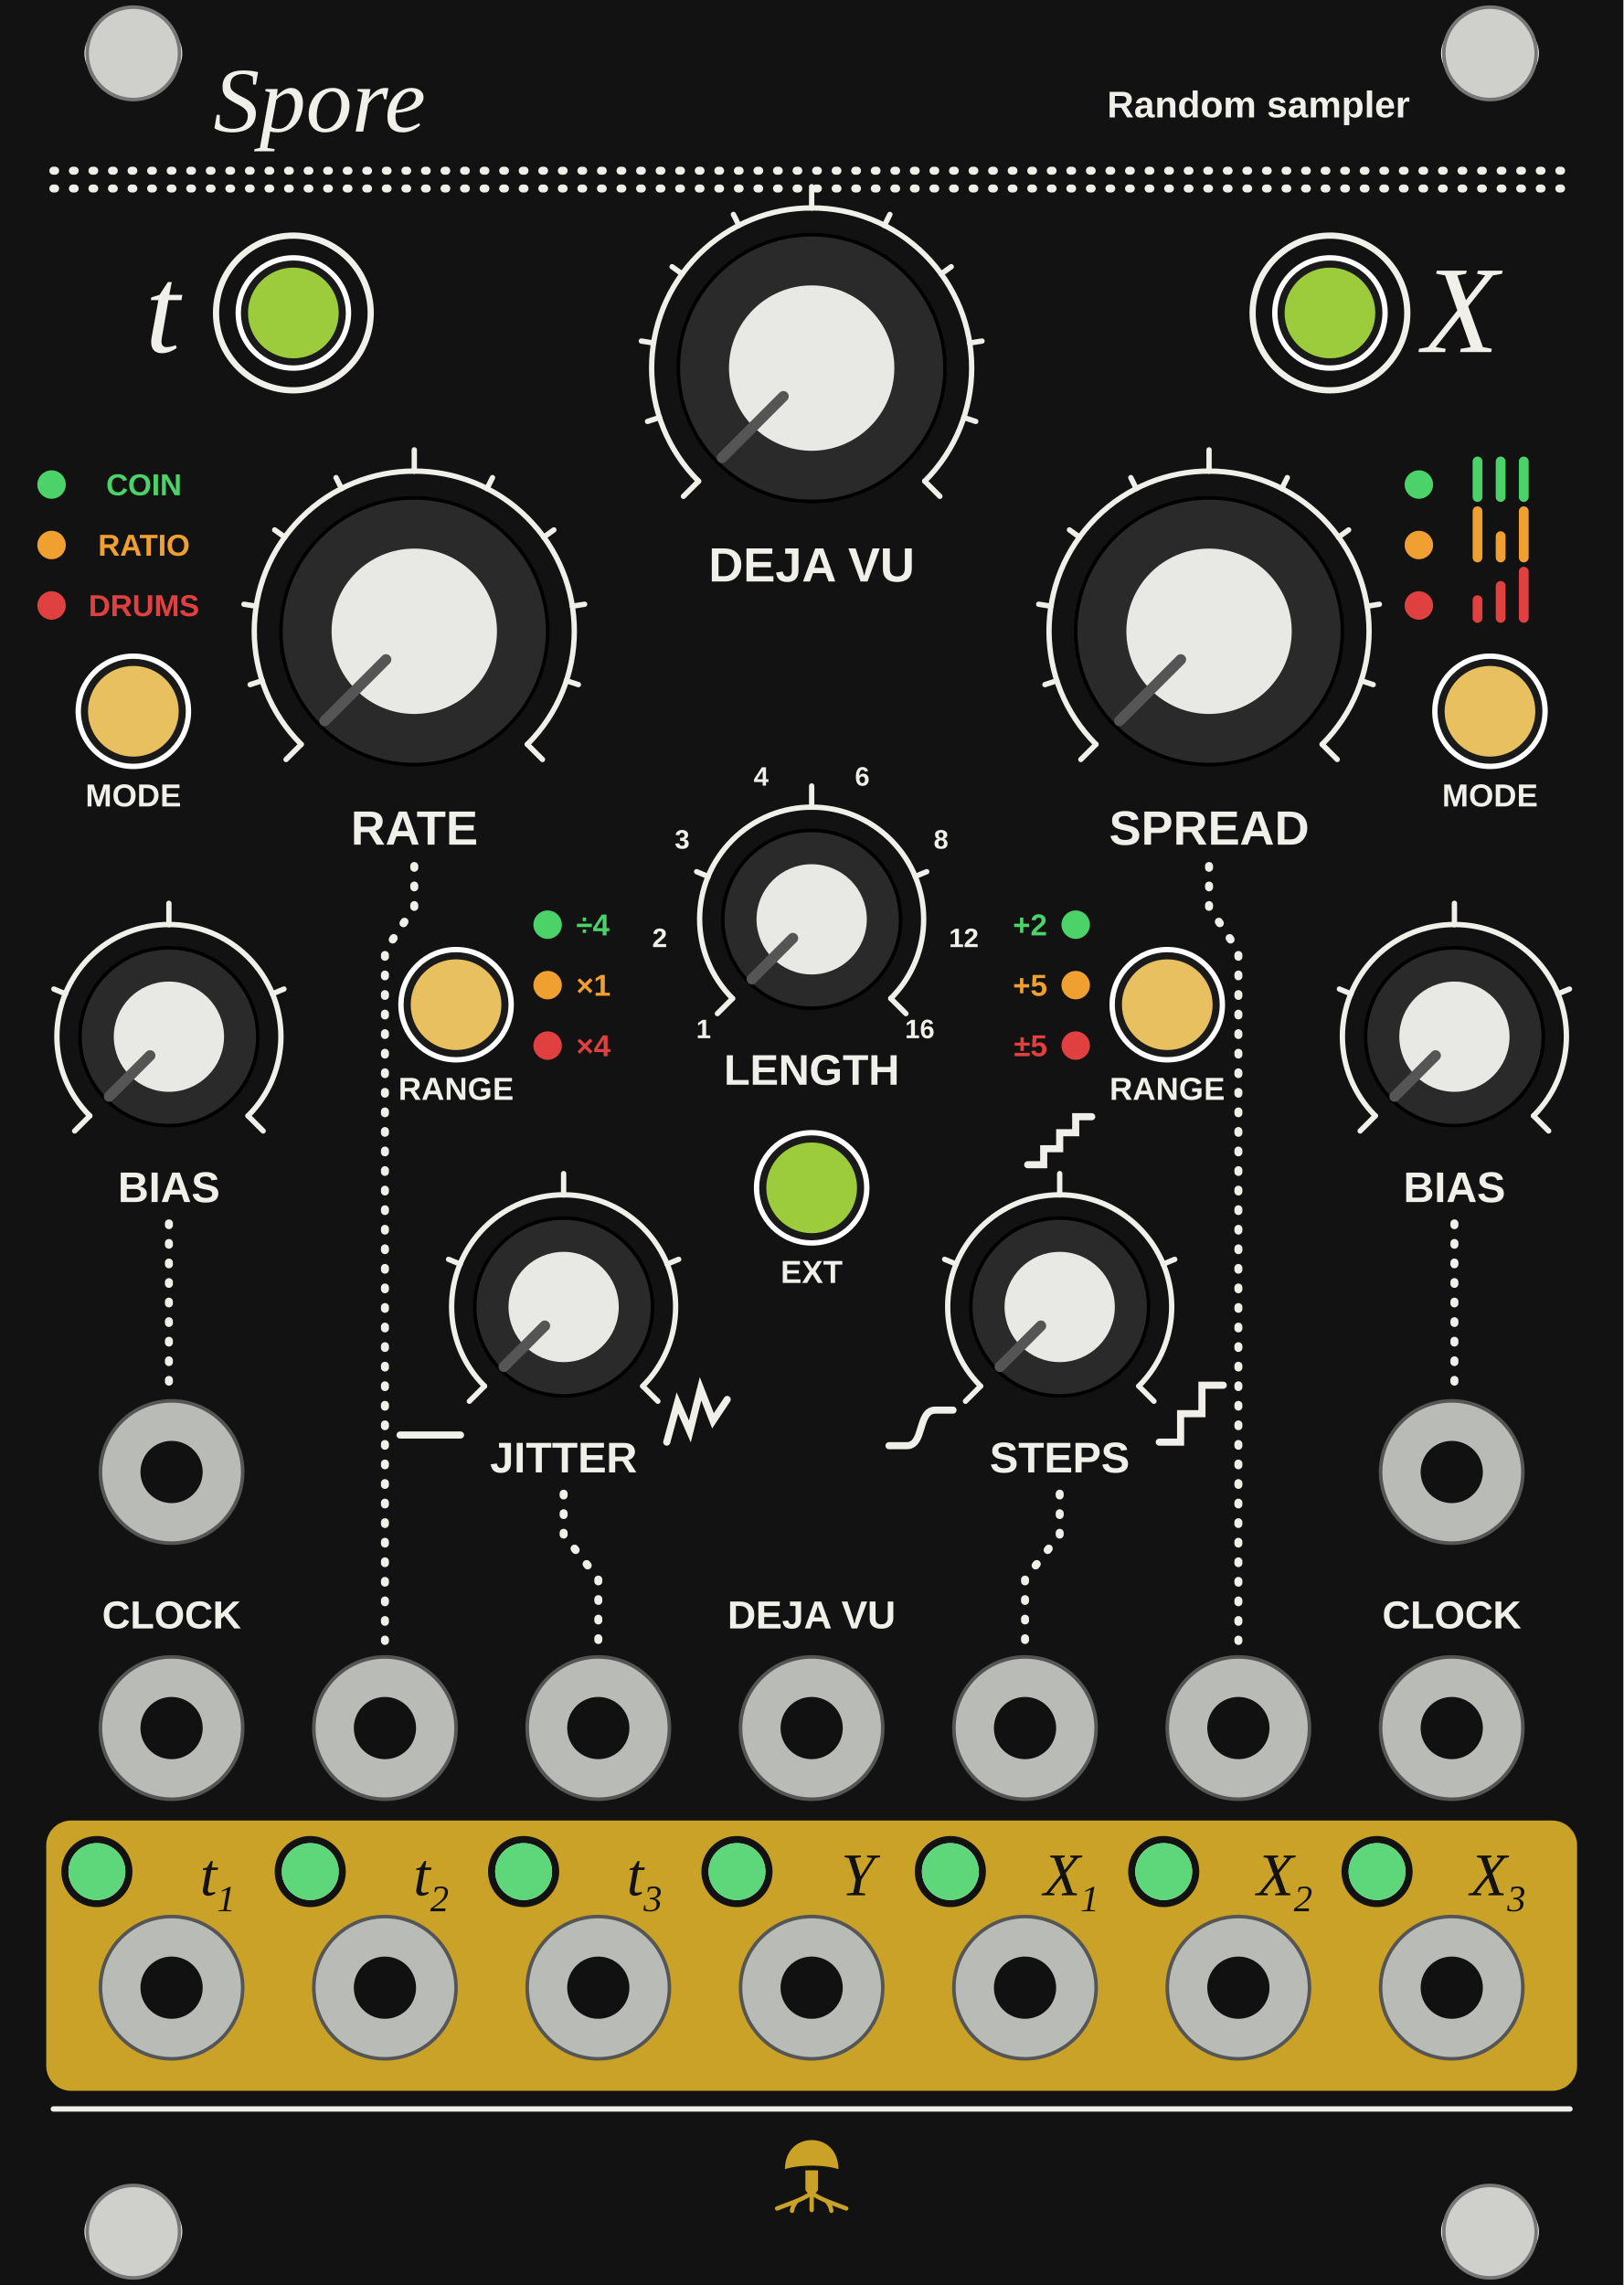
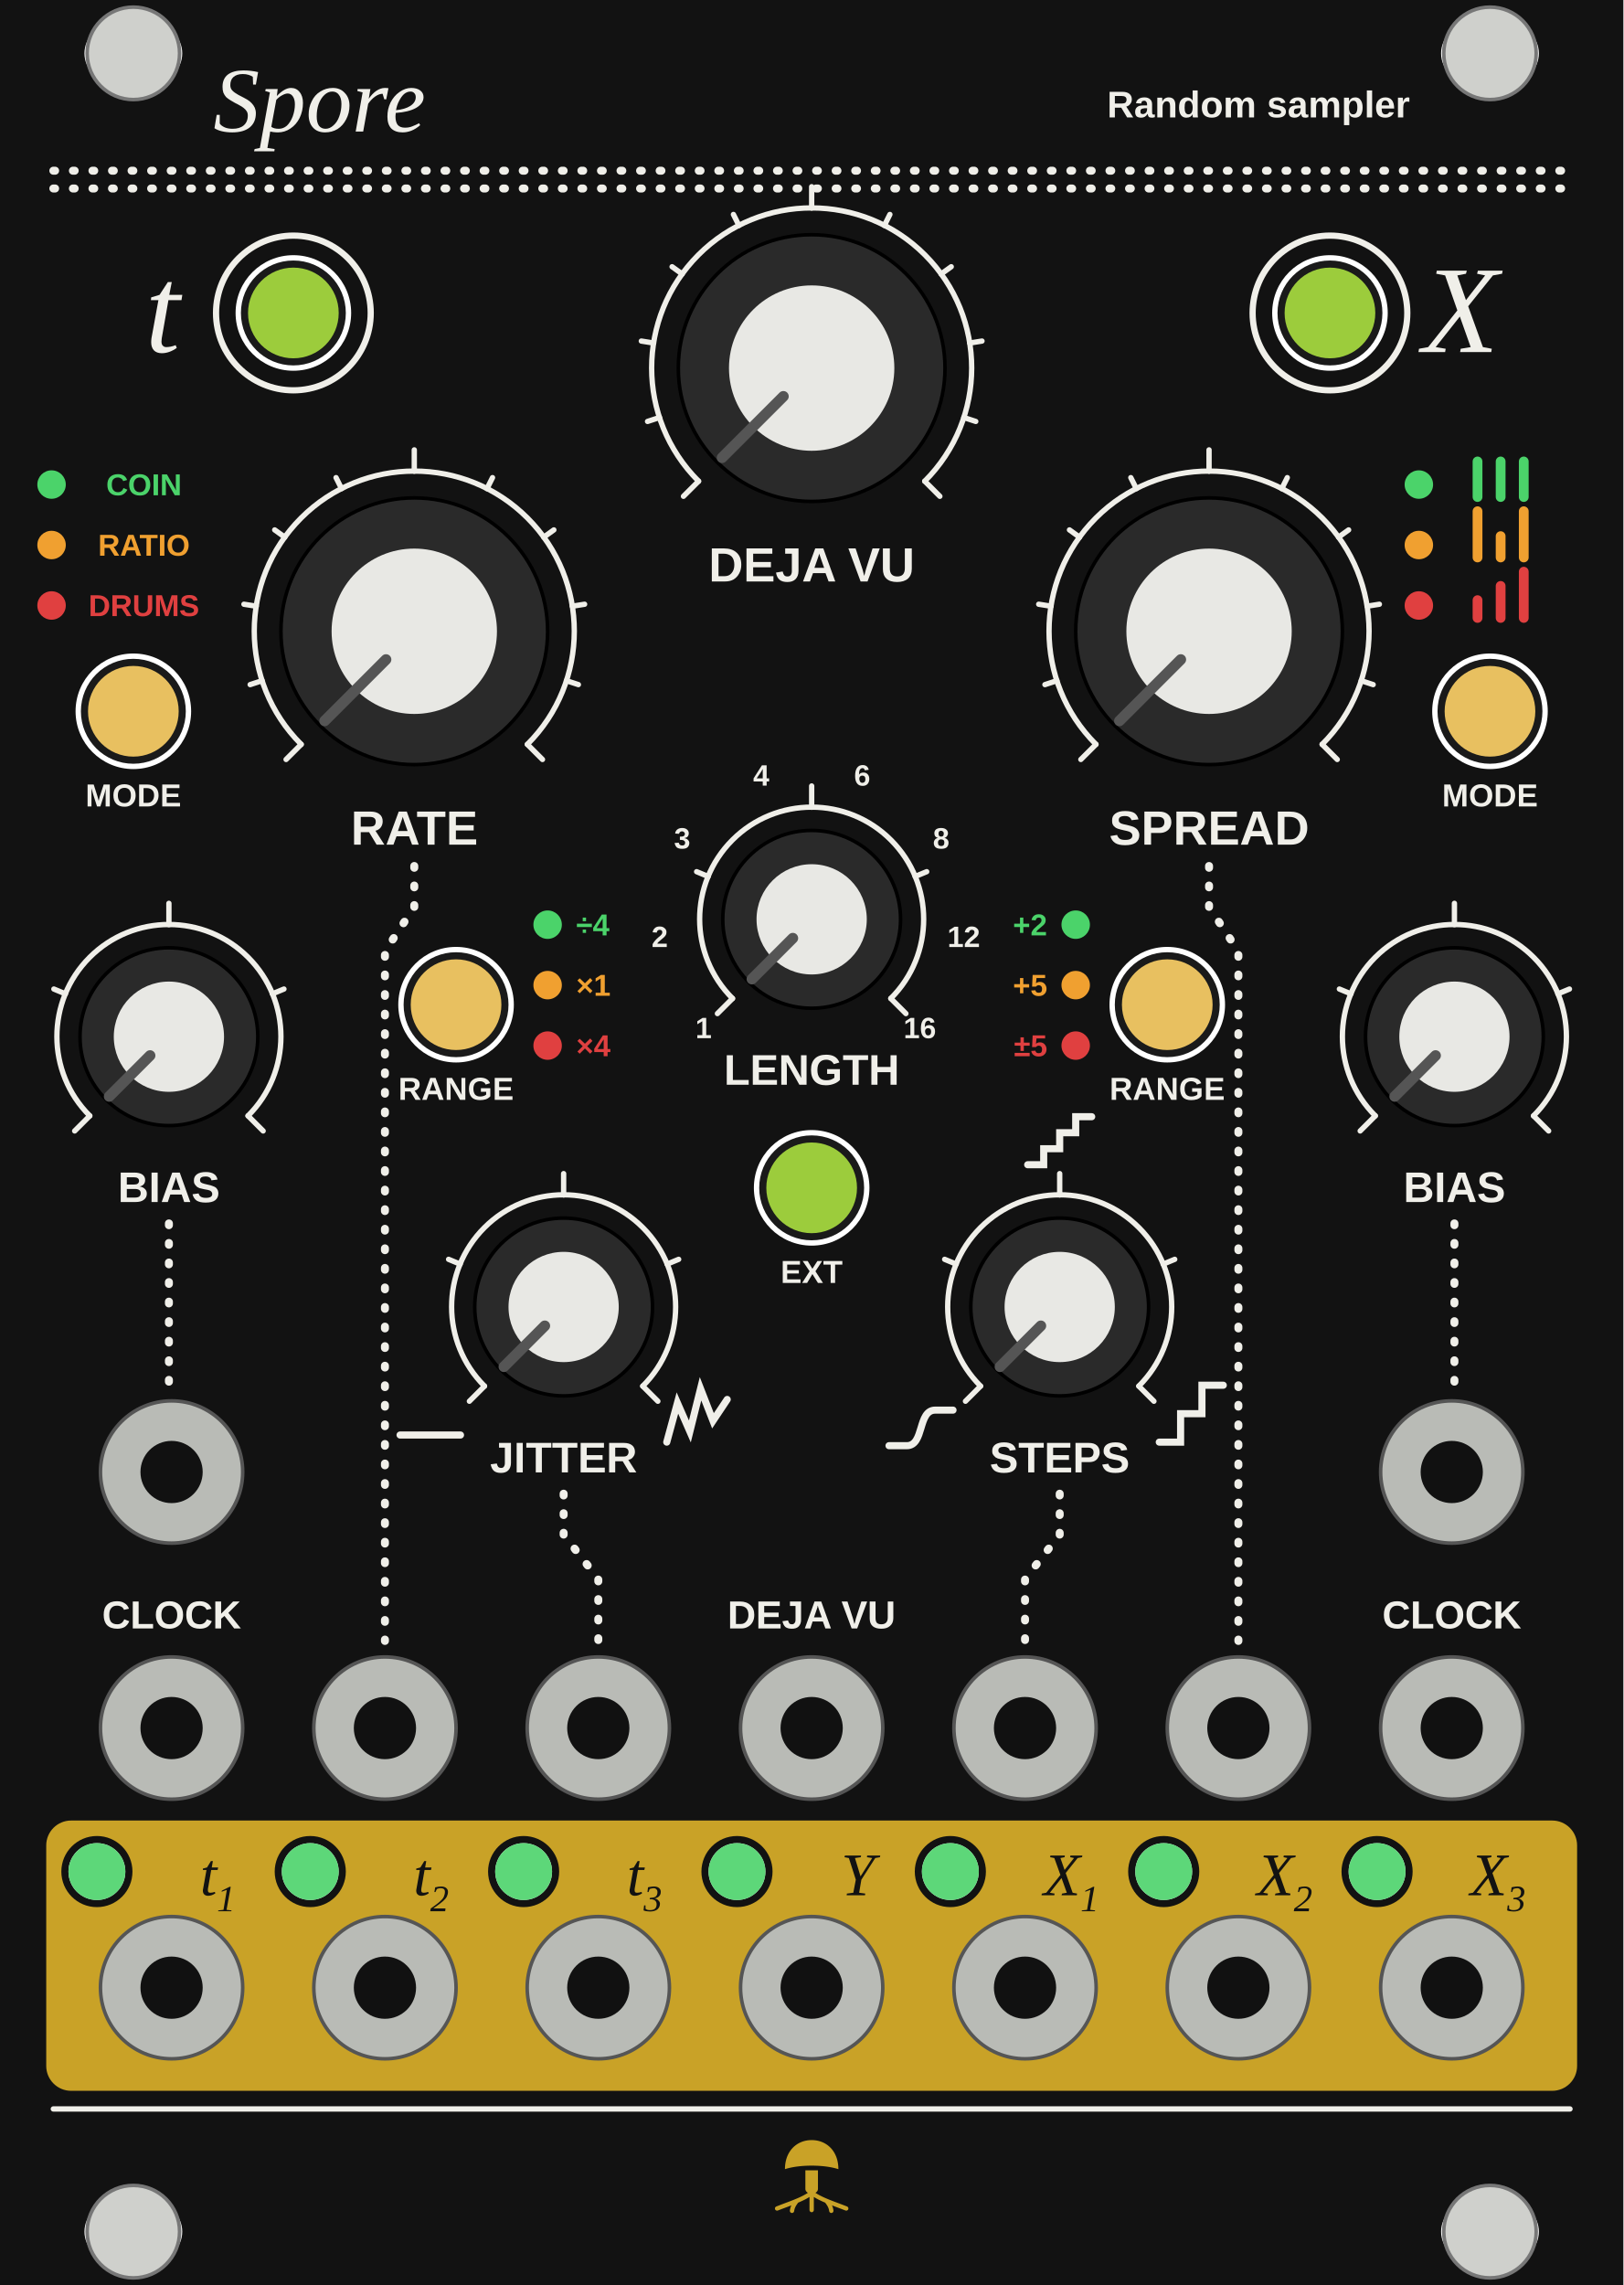
<svg xmlns="http://www.w3.org/2000/svg" width="91.3mm" height="128.5mm" viewBox="0 0 91.3 128.5">
  <style>text{font-family:Arial, Helvetica, sans-serif;font-weight:bold;fill:#f0efe9} .serif{font-family:Georgia, Times New Roman, serif;font-style:italic;font-weight:normal} .silk{stroke:#f0efe9;fill:none;stroke-linecap:round} .dots{stroke-dasharray:0.1 1.0;stroke-width:0.45} .copper{fill:#c9a227} .cu-text{fill:#121212} .hole{fill:#ffffff;stroke:none}</style>
  <rect x="0" y="0" width="91.3" height="128.5" fill="#121212" />
  <g id="silk">
    <text x="12.00" y="7.40" font-size="5.2" text-anchor="start" class="serif">Spore</text>
    <text x="79.30" y="6.60" font-size="2.1" text-anchor="end">Random sampler</text>
    <line x1="3" y1="9.6" x2="88.3" y2="9.6" class="silk dots" />
    <line x1="3" y1="10.6" x2="88.3" y2="10.6" class="silk dots" />
    <path d="M 44.147 121.986 L 44.151 121.837 L 44.166 121.693 L 44.190 121.556 L 44.222 121.425 L 44.263 121.301 L 44.313 121.184 L 44.370 121.074 L 44.434 120.971 L 44.505 120.875 L 44.583 120.787 L 44.668 120.706 L 44.758 120.633 L 44.854 120.568 L 44.955 120.511 L 45.061 120.463 L 45.171 120.422 L 45.285 120.391 L 45.404 120.368 L 45.525 120.355 L 45.650 120.350 L 45.775 120.355 L 45.896 120.368 L 46.014 120.391 L 46.129 120.422 L 46.239 120.463 L 46.345 120.511 L 46.446 120.568 L 46.542 120.633 L 46.632 120.706 L 46.717 120.787 L 46.795 120.875 L 46.866 120.971 L 46.931 121.074 L 46.987 121.184 L 47.037 121.301 L 47.078 121.425 L 47.110 121.556 L 47.134 121.693 L 47.148 121.837 L 47.153 121.986 L 47.029 121.948 L 46.897 121.914 L 46.758 121.885 L 46.611 121.859 L 46.460 121.837 L 46.303 121.819 L 46.143 121.805 L 45.980 121.795 L 45.816 121.789 L 45.650 121.787 L 45.484 121.789 L 45.320 121.795 L 45.157 121.805 L 44.997 121.819 L 44.840 121.837 L 44.688 121.859 L 44.542 121.885 L 44.403 121.914 L 44.270 121.948 L 44.147 121.986 Z M 45.296 122.052 L 46.004 122.052 L 46.004 123.091 L 46.002 123.117 L 45.999 123.142 L 45.992 123.165 L 45.984 123.187 L 45.973 123.208 L 45.961 123.228 L 45.946 123.247 L 45.930 123.264 L 45.912 123.281 L 45.893 123.296 L 45.873 123.310 L 45.851 123.324 L 45.828 123.336 L 45.804 123.348 L 45.780 123.359 L 45.755 123.369 L 45.729 123.378 L 45.703 123.386 L 45.676 123.394 L 45.650 123.401 L 45.623 123.394 L 45.597 123.386 L 45.571 123.378 L 45.545 123.369 L 45.520 123.359 L 45.496 123.348 L 45.472 123.336 L 45.449 123.324 L 45.427 123.310 L 45.407 123.296 L 45.388 123.281 L 45.370 123.264 L 45.354 123.247 L 45.339 123.228 L 45.327 123.208 L 45.316 123.187 L 45.308 123.165 L 45.301 123.142 L 45.298 123.117 L 45.296 123.091 L 45.296 122.052 Z M 45.619 123.195 L 45.666 123.192 L 45.711 123.207 L 45.747 123.239 L 45.767 123.281 L 45.770 123.329 L 45.755 123.374 L 45.724 123.409 L 45.653 123.463 L 45.577 123.516 L 45.498 123.567 L 45.415 123.616 L 45.329 123.664 L 45.240 123.710 L 45.148 123.754 L 45.053 123.798 L 44.956 123.841 L 44.857 123.883 L 44.755 123.925 L 44.650 123.967 L 44.544 124.008 L 44.435 124.050 L 44.325 124.092 L 44.213 124.134 L 44.099 124.177 L 43.983 124.220 L 43.867 124.265 L 43.748 124.310 L 43.702 124.319 L 43.655 124.308 L 43.616 124.281 L 43.591 124.241 L 43.583 124.194 L 43.593 124.148 L 43.621 124.109 L 43.661 124.084 L 43.780 124.038 L 43.897 123.993 L 44.013 123.949 L 44.127 123.906 L 44.239 123.864 L 44.349 123.823 L 44.456 123.781 L 44.561 123.741 L 44.663 123.700 L 44.763 123.659 L 44.860 123.618 L 44.953 123.577 L 45.044 123.535 L 45.131 123.492 L 45.214 123.449 L 45.294 123.405 L 45.370 123.360 L 45.442 123.314 L 45.510 123.266 L 45.576 123.216 L 45.619 123.195 Z M 45.545 123.374 L 45.529 123.329 L 45.532 123.281 L 45.553 123.239 L 45.589 123.207 L 45.634 123.192 L 45.681 123.195 L 45.724 123.216 L 45.790 123.266 L 45.858 123.314 L 45.930 123.360 L 46.006 123.405 L 46.086 123.449 L 46.169 123.492 L 46.256 123.535 L 46.347 123.577 L 46.440 123.618 L 46.537 123.659 L 46.636 123.700 L 46.739 123.741 L 46.844 123.781 L 46.951 123.823 L 47.061 123.864 L 47.173 123.906 L 47.287 123.949 L 47.403 123.993 L 47.520 124.038 L 47.639 124.084 L 47.679 124.109 L 47.707 124.148 L 47.717 124.194 L 47.709 124.241 L 47.684 124.281 L 47.645 124.308 L 47.599 124.319 L 47.552 124.310 L 47.433 124.265 L 47.316 124.220 L 47.201 124.177 L 47.087 124.134 L 46.975 124.092 L 46.865 124.050 L 46.756 124.008 L 46.650 123.967 L 46.545 123.925 L 46.443 123.883 L 46.344 123.841 L 46.246 123.798 L 46.152 123.754 L 46.060 123.710 L 45.971 123.664 L 45.885 123.616 L 45.803 123.567 L 45.723 123.516 L 45.647 123.463 L 45.576 123.409 L 45.545 123.374 Z M 45.538 123.266 L 45.564 123.227 L 45.603 123.200 L 45.650 123.191 L 45.697 123.200 L 45.736 123.227 L 45.762 123.266 L 45.772 123.313 L 45.772 124.285 L 45.762 124.332 L 45.736 124.371 L 45.697 124.398 L 45.650 124.407 L 45.603 124.398 L 45.564 124.371 L 45.538 124.332 L 45.528 124.285 L 45.528 123.313 L 45.538 123.266 Z M 44.750 123.671 L 44.795 123.656 L 44.843 123.660 L 44.885 123.681 L 44.916 123.717 L 44.931 123.762 L 44.927 123.810 L 44.905 123.852 L 44.880 123.884 L 44.858 123.914 L 44.836 123.943 L 44.817 123.971 L 44.799 123.998 L 44.782 124.024 L 44.767 124.049 L 44.753 124.074 L 44.741 124.098 L 44.729 124.121 L 44.719 124.144 L 44.710 124.167 L 44.702 124.189 L 44.694 124.211 L 44.688 124.233 L 44.682 124.255 L 44.677 124.277 L 44.672 124.299 L 44.668 124.322 L 44.665 124.346 L 44.650 124.391 L 44.618 124.427 L 44.575 124.447 L 44.528 124.450 L 44.483 124.434 L 44.448 124.403 L 44.427 124.360 L 44.424 124.313 L 44.428 124.285 L 44.433 124.255 L 44.439 124.226 L 44.446 124.196 L 44.453 124.167 L 44.462 124.137 L 44.472 124.108 L 44.483 124.078 L 44.496 124.048 L 44.509 124.018 L 44.524 123.988 L 44.540 123.958 L 44.557 123.927 L 44.575 123.897 L 44.595 123.865 L 44.616 123.834 L 44.639 123.801 L 44.663 123.769 L 44.688 123.735 L 44.714 123.702 L 44.750 123.671 Z M 46.373 123.810 L 46.369 123.762 L 46.384 123.717 L 46.415 123.681 L 46.457 123.660 L 46.505 123.656 L 46.550 123.671 L 46.586 123.702 L 46.612 123.735 L 46.638 123.769 L 46.661 123.801 L 46.684 123.834 L 46.705 123.865 L 46.725 123.897 L 46.743 123.927 L 46.760 123.958 L 46.776 123.988 L 46.791 124.018 L 46.804 124.048 L 46.817 124.078 L 46.828 124.108 L 46.838 124.137 L 46.846 124.167 L 46.854 124.196 L 46.861 124.226 L 46.867 124.255 L 46.872 124.285 L 46.876 124.313 L 46.873 124.360 L 46.852 124.403 L 46.817 124.434 L 46.772 124.450 L 46.725 124.447 L 46.682 124.427 L 46.651 124.391 L 46.635 124.346 L 46.632 124.322 L 46.628 124.299 L 46.623 124.277 L 46.618 124.255 L 46.612 124.233 L 46.606 124.211 L 46.599 124.189 L 46.590 124.167 L 46.581 124.144 L 46.571 124.121 L 46.559 124.098 L 46.547 124.074 L 46.533 124.049 L 46.518 124.024 L 46.501 123.998 L 46.483 123.971 L 46.464 123.943 L 46.442 123.914 L 46.420 123.884 L 46.395 123.852 L 46.373 123.810 Z" class="copper" />
    <line x1="3" y1="118.6" x2="88.3" y2="118.6" class="silk" stroke-width="0.3" />
    <text x="9.15" y="19.80" font-size="7.0" text-anchor="middle" class="serif">t</text>
    <text x="82.15" y="19.80" font-size="7.0" text-anchor="middle" class="serif">X</text>
    <circle cx="16.50" cy="17.60" r="4.35" class="silk" stroke-width="0.35" />
    <circle cx="74.80" cy="17.60" r="4.35" class="silk" stroke-width="0.35" />
    <circle cx="2.90" cy="27.25" r="0.8" fill="#4bd36a" />
    <text x="8.10" y="27.85" font-size="1.7" text-anchor="middle" style="fill:#4bd36a">COIN</text>
    <circle cx="2.90" cy="30.65" r="0.8" fill="#f0a030" />
    <text x="8.10" y="31.25" font-size="1.7" text-anchor="middle" style="fill:#f0a030">RATIO</text>
    <circle cx="2.90" cy="34.05" r="0.8" fill="#e04040" />
    <text x="8.10" y="34.65" font-size="1.7" text-anchor="middle" style="fill:#e04040">DRUMS</text>
    <circle cx="30.80" cy="52.00" r="0.8" fill="#4bd36a" />
    <text x="32.40" y="52.60" font-size="1.7" text-anchor="start" style="fill:#4bd36a">÷4</text>
    <circle cx="30.80" cy="55.40" r="0.8" fill="#f0a030" />
    <text x="32.40" y="56.00" font-size="1.7" text-anchor="start" style="fill:#f0a030">×1</text>
    <circle cx="30.80" cy="58.80" r="0.8" fill="#e04040" />
    <text x="32.40" y="59.40" font-size="1.7" text-anchor="start" style="fill:#e04040">×4</text>
    <circle cx="60.50" cy="52.00" r="0.8" fill="#4bd36a" />
    <text x="58.90" y="52.60" font-size="1.7" text-anchor="end" style="fill:#4bd36a">+2</text>
    <circle cx="60.50" cy="55.40" r="0.8" fill="#f0a030" />
    <text x="58.90" y="56.00" font-size="1.7" text-anchor="end" style="fill:#f0a030">+5</text>
    <circle cx="60.50" cy="58.80" r="0.8" fill="#e04040" />
    <text x="58.90" y="59.40" font-size="1.7" text-anchor="end" style="fill:#e04040">±5</text>
    <circle cx="79.80" cy="27.25" r="0.8" fill="#4bd36a" />
    <line x1="83.10" y1="27.95" x2="83.10" y2="25.95" stroke="#4bd36a" stroke-width="0.55" stroke-linecap="round" />
    <line x1="84.40" y1="27.95" x2="84.40" y2="25.95" stroke="#4bd36a" stroke-width="0.55" stroke-linecap="round" />
    <line x1="85.70" y1="27.95" x2="85.70" y2="25.95" stroke="#4bd36a" stroke-width="0.55" stroke-linecap="round" />
    <circle cx="79.80" cy="30.65" r="0.8" fill="#f0a030" />
    <line x1="83.10" y1="31.35" x2="83.10" y2="28.75" stroke="#f0a030" stroke-width="0.55" stroke-linecap="round" />
    <line x1="84.40" y1="31.35" x2="84.40" y2="30.15" stroke="#f0a030" stroke-width="0.55" stroke-linecap="round" />
    <line x1="85.70" y1="31.35" x2="85.70" y2="28.75" stroke="#f0a030" stroke-width="0.55" stroke-linecap="round" />
    <circle cx="79.80" cy="34.05" r="0.8" fill="#e04040" />
    <line x1="83.10" y1="34.75" x2="83.10" y2="33.75" stroke="#e04040" stroke-width="0.55" stroke-linecap="round" />
    <line x1="84.40" y1="34.75" x2="84.40" y2="32.95" stroke="#e04040" stroke-width="0.55" stroke-linecap="round" />
    <line x1="85.70" y1="34.75" x2="85.70" y2="32.15" stroke="#e04040" stroke-width="0.55" stroke-linecap="round" />
-     <text x="39.57" y="58.38" font-size="1.5" text-anchor="middle">1</text>
-     <text x="37.10" y="53.26" font-size="1.5" text-anchor="middle">2</text>
-     <text x="38.37" y="47.72" font-size="1.5" text-anchor="middle">3</text>
-     <text x="42.81" y="44.18" font-size="1.5" text-anchor="middle">4</text>
-     <text x="48.49" y="44.18" font-size="1.5" text-anchor="middle">6</text>
-     <text x="52.93" y="47.72" font-size="1.5" text-anchor="middle">8</text>
-     <text x="54.20" y="53.26" font-size="1.5" text-anchor="middle">12</text>
-     <text x="51.73" y="58.38" font-size="1.5" text-anchor="middle">16</text>
+     <text x="39.57" y="58.38" font-size="1.65" text-anchor="middle">1</text>
+     <text x="37.10" y="53.26" font-size="1.65" text-anchor="middle">2</text>
+     <text x="38.37" y="47.72" font-size="1.65" text-anchor="middle">3</text>
+     <text x="42.81" y="44.18" font-size="1.65" text-anchor="middle">4</text>
+     <text x="48.49" y="44.18" font-size="1.65" text-anchor="middle">6</text>
+     <text x="52.93" y="47.72" font-size="1.65" text-anchor="middle">8</text>
+     <text x="54.20" y="53.26" font-size="1.65" text-anchor="middle">12</text>
+     <text x="51.73" y="58.38" font-size="1.65" text-anchor="middle">16</text>
    <path d="M 50.00 81.30 h 1.0 c 1.0 0 0.6 -2.0 1.6 -2.0 h 1.0" class="silk" stroke-width="0.4" />
    <path d="M 57.80 65.50 h 0.9 v -0.9 h 0.9 v -0.9 h 0.9 v -0.9 h 0.9" class="silk" stroke-width="0.4" />
    <path d="M 65.20 81.10 h 1.2 v -1.6 h 1.2 v -1.6 h 1.2" class="silk" stroke-width="0.4" />
    <path d="M 22.50 80.70 h 3.4" class="silk" stroke-width="0.4" />
    <path d="M 37.50 81.10 l 0.6 -2.2 l 0.7 1.6 l 0.6 -2.4 l 0.7 1.8 l 0.8 -1.2" class="silk" stroke-width="0.4" />
    <path d="M 16.94 41.86 A 9.0 9.0 0 1 1 29.66 41.86" class="silk" stroke-width="0.3" />
    <line x1="16.94" y1="41.86" x2="16.09" y2="42.71" class="silk" stroke-width="0.3" />
    <line x1="14.74" y1="38.28" x2="14.07" y2="38.50" class="silk" stroke-width="0.3" />
    <line x1="14.41" y1="34.09" x2="13.72" y2="33.98" class="silk" stroke-width="0.3" />
    <line x1="16.02" y1="30.21" x2="15.45" y2="29.80" class="silk" stroke-width="0.3" />
    <line x1="19.21" y1="27.48" x2="18.90" y2="26.86" class="silk" stroke-width="0.3" />
    <line x1="23.30" y1="26.50" x2="23.30" y2="25.30" class="silk" stroke-width="0.3" />
    <line x1="27.39" y1="27.48" x2="27.70" y2="26.86" class="silk" stroke-width="0.3" />
    <line x1="30.58" y1="30.21" x2="31.15" y2="29.80" class="silk" stroke-width="0.3" />
    <line x1="32.19" y1="34.09" x2="32.88" y2="33.98" class="silk" stroke-width="0.3" />
    <line x1="31.86" y1="38.28" x2="32.53" y2="38.50" class="silk" stroke-width="0.3" />
    <line x1="29.66" y1="41.86" x2="30.51" y2="42.71" class="silk" stroke-width="0.3" />
    <text x="23.30" y="47.50" font-size="2.7" text-anchor="middle">RATE</text>
    <path d="M 61.64 41.86 A 9.0 9.0 0 1 1 74.36 41.86" class="silk" stroke-width="0.3" />
    <line x1="61.64" y1="41.86" x2="60.79" y2="42.71" class="silk" stroke-width="0.3" />
    <line x1="59.44" y1="38.28" x2="58.77" y2="38.50" class="silk" stroke-width="0.3" />
    <line x1="59.11" y1="34.09" x2="58.42" y2="33.98" class="silk" stroke-width="0.3" />
    <line x1="60.72" y1="30.21" x2="60.15" y2="29.80" class="silk" stroke-width="0.3" />
    <line x1="63.91" y1="27.48" x2="63.60" y2="26.86" class="silk" stroke-width="0.3" />
    <line x1="68.00" y1="26.50" x2="68.00" y2="25.30" class="silk" stroke-width="0.3" />
    <line x1="72.09" y1="27.48" x2="72.40" y2="26.86" class="silk" stroke-width="0.3" />
    <line x1="75.28" y1="30.21" x2="75.85" y2="29.80" class="silk" stroke-width="0.3" />
    <line x1="76.89" y1="34.09" x2="77.58" y2="33.98" class="silk" stroke-width="0.3" />
    <line x1="76.56" y1="38.28" x2="77.23" y2="38.50" class="silk" stroke-width="0.3" />
    <line x1="74.36" y1="41.86" x2="75.21" y2="42.71" class="silk" stroke-width="0.3" />
    <text x="68.00" y="47.50" font-size="2.7" text-anchor="middle">SPREAD</text>
    <path d="M 39.29 27.06 A 9.0 9.0 0 1 1 52.01 27.06" class="silk" stroke-width="0.3" />
    <line x1="39.29" y1="27.06" x2="38.44" y2="27.91" class="silk" stroke-width="0.3" />
    <line x1="37.09" y1="23.48" x2="36.42" y2="23.70" class="silk" stroke-width="0.3" />
    <line x1="36.76" y1="19.29" x2="36.07" y2="19.18" class="silk" stroke-width="0.3" />
    <line x1="38.37" y1="15.41" x2="37.80" y2="15.00" class="silk" stroke-width="0.3" />
    <line x1="41.56" y1="12.68" x2="41.25" y2="12.06" class="silk" stroke-width="0.3" />
    <line x1="45.65" y1="11.70" x2="45.65" y2="10.50" class="silk" stroke-width="0.3" />
    <line x1="49.74" y1="12.68" x2="50.05" y2="12.06" class="silk" stroke-width="0.3" />
    <line x1="52.93" y1="15.41" x2="53.50" y2="15.00" class="silk" stroke-width="0.3" />
    <line x1="54.54" y1="19.29" x2="55.23" y2="19.18" class="silk" stroke-width="0.3" />
    <line x1="54.21" y1="23.48" x2="54.88" y2="23.70" class="silk" stroke-width="0.3" />
    <line x1="52.01" y1="27.06" x2="52.86" y2="27.91" class="silk" stroke-width="0.3" />
    <text x="45.65" y="32.70" font-size="2.7" text-anchor="middle">DEJA VU</text>
    <path d="M 5.05 62.75 A 6.3 6.3 0 1 1 13.95 62.75" class="silk" stroke-width="0.3" />
    <line x1="5.05" y1="62.75" x2="4.20" y2="63.60" class="silk" stroke-width="0.3" />
    <line x1="3.68" y1="55.89" x2="3.03" y2="55.62" class="silk" stroke-width="0.3" />
    <line x1="9.50" y1="52.00" x2="9.50" y2="50.80" class="silk" stroke-width="0.3" />
    <line x1="15.32" y1="55.89" x2="15.97" y2="55.62" class="silk" stroke-width="0.3" />
    <line x1="13.95" y1="62.75" x2="14.80" y2="63.60" class="silk" stroke-width="0.3" />
    <text x="9.50" y="67.60" font-size="2.4" text-anchor="middle">BIAS</text>
    <path d="M 77.35 62.75 A 6.3 6.3 0 1 1 86.25 62.75" class="silk" stroke-width="0.3" />
    <line x1="77.35" y1="62.75" x2="76.50" y2="63.60" class="silk" stroke-width="0.3" />
    <line x1="75.98" y1="55.89" x2="75.33" y2="55.62" class="silk" stroke-width="0.3" />
    <line x1="81.80" y1="52.00" x2="81.80" y2="50.80" class="silk" stroke-width="0.3" />
    <line x1="87.62" y1="55.89" x2="88.27" y2="55.62" class="silk" stroke-width="0.3" />
    <line x1="86.25" y1="62.75" x2="87.10" y2="63.60" class="silk" stroke-width="0.3" />
    <text x="81.80" y="67.60" font-size="2.4" text-anchor="middle">BIAS</text>
    <path d="M 41.20 56.15 A 6.3 6.3 0 1 1 50.10 56.15" class="silk" stroke-width="0.3" />
    <line x1="41.20" y1="56.15" x2="40.35" y2="57.00" class="silk" stroke-width="0.3" />
    <line x1="39.83" y1="49.29" x2="39.18" y2="49.02" class="silk" stroke-width="0.3" />
    <line x1="45.65" y1="45.40" x2="45.65" y2="44.20" class="silk" stroke-width="0.3" />
    <line x1="51.47" y1="49.29" x2="52.12" y2="49.02" class="silk" stroke-width="0.3" />
    <line x1="50.10" y1="56.15" x2="50.95" y2="57.00" class="silk" stroke-width="0.3" />
    <text x="45.65" y="61.00" font-size="2.4" text-anchor="middle">LENGTH</text>
    <path d="M 27.25 77.95 A 6.3 6.3 0 1 1 36.15 77.95" class="silk" stroke-width="0.3" />
    <line x1="27.25" y1="77.95" x2="26.40" y2="78.80" class="silk" stroke-width="0.3" />
    <line x1="25.88" y1="71.09" x2="25.23" y2="70.82" class="silk" stroke-width="0.3" />
    <line x1="31.70" y1="67.20" x2="31.70" y2="66.00" class="silk" stroke-width="0.3" />
    <line x1="37.52" y1="71.09" x2="38.17" y2="70.82" class="silk" stroke-width="0.3" />
    <line x1="36.15" y1="77.95" x2="37.00" y2="78.80" class="silk" stroke-width="0.3" />
    <text x="31.70" y="82.80" font-size="2.4" text-anchor="middle">JITTER</text>
    <path d="M 55.15 77.95 A 6.3 6.3 0 1 1 64.05 77.95" class="silk" stroke-width="0.3" />
    <line x1="55.15" y1="77.95" x2="54.30" y2="78.80" class="silk" stroke-width="0.3" />
    <line x1="53.78" y1="71.09" x2="53.13" y2="70.82" class="silk" stroke-width="0.3" />
    <line x1="59.60" y1="67.20" x2="59.60" y2="66.00" class="silk" stroke-width="0.3" />
    <line x1="65.42" y1="71.09" x2="66.07" y2="70.82" class="silk" stroke-width="0.3" />
    <line x1="64.05" y1="77.95" x2="64.90" y2="78.80" class="silk" stroke-width="0.3" />
    <text x="59.60" y="82.80" font-size="2.4" text-anchor="middle">STEPS</text>
    <polyline points="23.30,48.70 23.30,51.00 21.65,53.50 21.65,92.28" class="silk dots" />
    <polyline points="31.70,84.00 31.70,86.30 33.65,88.80 33.65,92.28" class="silk dots" />
    <polyline points="59.60,84.00 59.60,86.30 57.65,88.80 57.65,92.28" class="silk dots" />
    <polyline points="68.00,48.70 68.00,51.00 69.65,53.50 69.65,92.28" class="silk dots" />
    <polyline points="9.50,68.80 9.50,77.88" class="silk dots" />
    <polyline points="81.80,68.80 81.80,77.88" class="silk dots" />
    <text x="7.50" y="45.35" font-size="1.8" text-anchor="middle">MODE</text>
    <text x="83.80" y="45.35" font-size="1.8" text-anchor="middle">MODE</text>
    <text x="25.65" y="61.85" font-size="1.8" text-anchor="middle">RANGE</text>
    <text x="65.65" y="61.85" font-size="1.8" text-anchor="middle">RANGE</text>
    <text x="45.65" y="72.15" font-size="1.8" text-anchor="middle">EXT</text>
    <text x="9.65" y="91.58" font-size="2.2" text-anchor="middle">CLOCK</text>
    <text x="81.65" y="91.58" font-size="2.2" text-anchor="middle">CLOCK</text>
    <text x="45.65" y="91.58" font-size="2.2" text-anchor="middle">DEJA VU</text>
  </g>
  <g id="copper">
    <rect x="2.6" y="102.38" width="86.10" height="15.2" rx="1.4" class="copper" />
    <circle cx="9.65" cy="111.78" r="3.65" class="cu-text" />
    <circle cx="21.65" cy="111.78" r="3.65" class="cu-text" />
    <circle cx="33.65" cy="111.78" r="3.65" class="cu-text" />
    <circle cx="45.65" cy="111.78" r="3.65" class="cu-text" />
    <circle cx="57.65" cy="111.78" r="3.65" class="cu-text" />
    <circle cx="69.65" cy="111.78" r="3.65" class="cu-text" />
    <circle cx="81.65" cy="111.78" r="3.65" class="cu-text" />
    <circle cx="5.45" cy="105.25" r="2.00" class="cu-text" />
    <circle cx="17.45" cy="105.25" r="2.00" class="cu-text" />
    <circle cx="29.45" cy="105.25" r="2.00" class="cu-text" />
    <circle cx="41.45" cy="105.25" r="2.00" class="cu-text" />
    <circle cx="53.45" cy="105.25" r="2.00" class="cu-text" />
    <circle cx="65.45" cy="105.25" r="2.00" class="cu-text" />
    <circle cx="77.45" cy="105.25" r="2.00" class="cu-text" />
    <text x="12.25" y="106.58" font-size="3.4" text-anchor="middle" class="serif cu-text">t<tspan font-size="2.1" dy="0.9">1</tspan>
    </text>
    <text x="24.25" y="106.58" font-size="3.4" text-anchor="middle" class="serif cu-text">t<tspan font-size="2.1" dy="0.9">2</tspan>
    </text>
    <text x="36.25" y="106.58" font-size="3.4" text-anchor="middle" class="serif cu-text">t<tspan font-size="2.1" dy="0.9">3</tspan>
    </text>
    <text x="48.25" y="106.58" font-size="3.4" text-anchor="middle" class="serif cu-text">Y</text>
    <text x="60.25" y="106.58" font-size="3.4" text-anchor="middle" class="serif cu-text">X<tspan font-size="2.1" dy="0.9">1</tspan>
    </text>
    <text x="72.25" y="106.58" font-size="3.4" text-anchor="middle" class="serif cu-text">X<tspan font-size="2.1" dy="0.9">2</tspan>
    </text>
    <text x="84.25" y="106.58" font-size="3.4" text-anchor="middle" class="serif cu-text">X<tspan font-size="2.1" dy="0.9">3</tspan>
    </text>
  </g>
  <g id="holes">
    <circle cx="9.65" cy="111.78" r="3.25" class="hole" />
    <circle cx="21.65" cy="111.78" r="3.25" class="hole" />
    <circle cx="33.65" cy="111.78" r="3.25" class="hole" />
    <circle cx="45.65" cy="111.78" r="3.25" class="hole" />
    <circle cx="57.65" cy="111.78" r="3.25" class="hole" />
    <circle cx="69.65" cy="111.78" r="3.25" class="hole" />
    <circle cx="81.65" cy="111.78" r="3.25" class="hole" />
    <circle cx="9.65" cy="97.18" r="3.25" class="hole" />
    <circle cx="21.65" cy="97.18" r="3.25" class="hole" />
    <circle cx="33.65" cy="97.18" r="3.25" class="hole" />
    <circle cx="45.65" cy="97.18" r="3.25" class="hole" />
    <circle cx="57.65" cy="97.18" r="3.25" class="hole" />
    <circle cx="69.65" cy="97.18" r="3.25" class="hole" />
    <circle cx="81.65" cy="97.18" r="3.25" class="hole" />
    <circle cx="9.65" cy="82.78" r="3.25" class="hole" />
    <circle cx="81.65" cy="82.78" r="3.25" class="hole" />
    <circle cx="23.30" cy="35.50" r="3.75" class="hole" />
    <circle cx="68.00" cy="35.50" r="3.75" class="hole" />
    <circle cx="45.65" cy="20.70" r="3.75" class="hole" />
    <circle cx="9.50" cy="58.30" r="3.75" class="hole" />
    <circle cx="81.80" cy="58.30" r="3.75" class="hole" />
    <circle cx="45.65" cy="51.70" r="3.75" class="hole" />
    <circle cx="31.70" cy="73.50" r="3.75" class="hole" />
    <circle cx="59.60" cy="73.50" r="3.75" class="hole" />
    <circle cx="16.50" cy="17.60" r="3.25" class="hole" />
    <circle cx="74.80" cy="17.60" r="3.25" class="hole" />
    <circle cx="7.50" cy="40.00" r="3.25" class="hole" />
    <circle cx="83.80" cy="40.00" r="3.25" class="hole" />
    <circle cx="25.65" cy="56.50" r="3.25" class="hole" />
    <circle cx="65.65" cy="56.50" r="3.25" class="hole" />
    <circle cx="45.65" cy="66.80" r="3.25" class="hole" />
    <circle cx="5.45" cy="105.25" r="1.60" class="hole" />
    <circle cx="17.45" cy="105.25" r="1.60" class="hole" />
    <circle cx="29.45" cy="105.25" r="1.60" class="hole" />
    <circle cx="41.45" cy="105.25" r="1.60" class="hole" />
    <circle cx="53.45" cy="105.25" r="1.60" class="hole" />
    <circle cx="65.45" cy="105.25" r="1.60" class="hole" />
    <circle cx="77.45" cy="105.25" r="1.60" class="hole" />
    <rect x="4.75" y="1.40" width="5.5" height="3.2" rx="1.6" class="hole" />
    <rect x="4.75" y="123.90" width="5.5" height="3.2" rx="1.6" class="hole" />
    <rect x="81.05" y="1.40" width="5.5" height="3.2" rx="1.6" class="hole" />
    <rect x="81.05" y="123.90" width="5.5" height="3.2" rx="1.6" class="hole" />
  </g>
  <g id="mockup">
    <circle cx="9.65" cy="111.78" r="4.0" fill="#b9bbb6" stroke="#555" stroke-width="0.2" />
    <circle cx="9.65" cy="111.78" r="1.75" fill="#111" />
    <circle cx="21.65" cy="111.78" r="4.0" fill="#b9bbb6" stroke="#555" stroke-width="0.2" />
    <circle cx="21.65" cy="111.78" r="1.75" fill="#111" />
    <circle cx="33.65" cy="111.78" r="4.0" fill="#b9bbb6" stroke="#555" stroke-width="0.2" />
    <circle cx="33.65" cy="111.78" r="1.75" fill="#111" />
    <circle cx="45.65" cy="111.78" r="4.0" fill="#b9bbb6" stroke="#555" stroke-width="0.2" />
    <circle cx="45.65" cy="111.78" r="1.75" fill="#111" />
    <circle cx="57.65" cy="111.78" r="4.0" fill="#b9bbb6" stroke="#555" stroke-width="0.2" />
    <circle cx="57.65" cy="111.78" r="1.75" fill="#111" />
    <circle cx="69.65" cy="111.78" r="4.0" fill="#b9bbb6" stroke="#555" stroke-width="0.2" />
    <circle cx="69.65" cy="111.78" r="1.75" fill="#111" />
    <circle cx="81.65" cy="111.78" r="4.0" fill="#b9bbb6" stroke="#555" stroke-width="0.2" />
    <circle cx="81.65" cy="111.78" r="1.75" fill="#111" />
    <circle cx="9.65" cy="97.18" r="4.0" fill="#b9bbb6" stroke="#555" stroke-width="0.2" />
    <circle cx="9.65" cy="97.18" r="1.75" fill="#111" />
    <circle cx="21.65" cy="97.18" r="4.0" fill="#b9bbb6" stroke="#555" stroke-width="0.2" />
    <circle cx="21.65" cy="97.18" r="1.75" fill="#111" />
    <circle cx="33.65" cy="97.18" r="4.0" fill="#b9bbb6" stroke="#555" stroke-width="0.2" />
    <circle cx="33.65" cy="97.18" r="1.75" fill="#111" />
    <circle cx="45.65" cy="97.18" r="4.0" fill="#b9bbb6" stroke="#555" stroke-width="0.2" />
    <circle cx="45.65" cy="97.18" r="1.75" fill="#111" />
    <circle cx="57.65" cy="97.18" r="4.0" fill="#b9bbb6" stroke="#555" stroke-width="0.2" />
    <circle cx="57.65" cy="97.18" r="1.75" fill="#111" />
    <circle cx="69.65" cy="97.18" r="4.0" fill="#b9bbb6" stroke="#555" stroke-width="0.2" />
    <circle cx="69.65" cy="97.18" r="1.75" fill="#111" />
    <circle cx="81.65" cy="97.18" r="4.0" fill="#b9bbb6" stroke="#555" stroke-width="0.2" />
    <circle cx="81.65" cy="97.18" r="1.75" fill="#111" />
    <circle cx="9.65" cy="82.78" r="4.0" fill="#b9bbb6" stroke="#555" stroke-width="0.2" />
    <circle cx="9.65" cy="82.78" r="1.75" fill="#111" />
    <circle cx="81.65" cy="82.78" r="4.0" fill="#b9bbb6" stroke="#555" stroke-width="0.2" />
    <circle cx="81.65" cy="82.78" r="1.75" fill="#111" />
    <circle cx="23.30" cy="35.50" r="7.5" fill="#2a2a2a" stroke="#000" stroke-width="0.2" />
    <circle cx="23.30" cy="35.50" r="4.65" fill="#e8e8e4" />
    <line x1="21.71" y1="37.09" x2="18.26" y2="40.54" stroke="#555" stroke-width="0.6" stroke-linecap="round" />
    <circle cx="68.00" cy="35.50" r="7.5" fill="#2a2a2a" stroke="#000" stroke-width="0.2" />
    <circle cx="68.00" cy="35.50" r="4.65" fill="#e8e8e4" />
    <line x1="66.41" y1="37.09" x2="62.96" y2="40.54" stroke="#555" stroke-width="0.6" stroke-linecap="round" />
    <circle cx="45.65" cy="20.70" r="7.5" fill="#2a2a2a" stroke="#000" stroke-width="0.2" />
    <circle cx="45.65" cy="20.70" r="4.65" fill="#e8e8e4" />
    <line x1="44.06" y1="22.29" x2="40.61" y2="25.74" stroke="#555" stroke-width="0.6" stroke-linecap="round" />
    <circle cx="9.50" cy="58.30" r="5.0" fill="#2a2a2a" stroke="#000" stroke-width="0.2" />
    <circle cx="9.50" cy="58.30" r="3.10" fill="#e8e8e4" />
    <line x1="8.44" y1="59.36" x2="6.14" y2="61.66" stroke="#555" stroke-width="0.6" stroke-linecap="round" />
    <circle cx="81.80" cy="58.30" r="5.0" fill="#2a2a2a" stroke="#000" stroke-width="0.2" />
    <circle cx="81.80" cy="58.30" r="3.10" fill="#e8e8e4" />
    <line x1="80.74" y1="59.36" x2="78.44" y2="61.66" stroke="#555" stroke-width="0.6" stroke-linecap="round" />
    <circle cx="45.65" cy="51.70" r="5.0" fill="#2a2a2a" stroke="#000" stroke-width="0.2" />
    <circle cx="45.65" cy="51.70" r="3.10" fill="#e8e8e4" />
    <line x1="44.59" y1="52.76" x2="42.29" y2="55.06" stroke="#555" stroke-width="0.6" stroke-linecap="round" />
    <circle cx="31.70" cy="73.50" r="5.0" fill="#2a2a2a" stroke="#000" stroke-width="0.2" />
    <circle cx="31.70" cy="73.50" r="3.10" fill="#e8e8e4" />
    <line x1="30.64" y1="74.56" x2="28.34" y2="76.86" stroke="#555" stroke-width="0.6" stroke-linecap="round" />
    <circle cx="59.60" cy="73.50" r="5.0" fill="#2a2a2a" stroke="#000" stroke-width="0.2" />
    <circle cx="59.60" cy="73.50" r="3.10" fill="#e8e8e4" />
    <line x1="58.54" y1="74.56" x2="56.24" y2="76.86" stroke="#555" stroke-width="0.6" stroke-linecap="round" />
    <circle cx="16.50" cy="17.60" r="2.75" fill="#9ccc3c" stroke="#1a1a1a" stroke-width="0.4" />
    <circle cx="74.80" cy="17.60" r="2.75" fill="#9ccc3c" stroke="#1a1a1a" stroke-width="0.4" />
    <circle cx="7.50" cy="40.00" r="2.75" fill="#e8c060" stroke="#1a1a1a" stroke-width="0.4" />
    <circle cx="83.80" cy="40.00" r="2.75" fill="#e8c060" stroke="#1a1a1a" stroke-width="0.4" />
    <circle cx="25.65" cy="56.50" r="2.75" fill="#e8c060" stroke="#1a1a1a" stroke-width="0.4" />
    <circle cx="65.65" cy="56.50" r="2.75" fill="#e8c060" stroke="#1a1a1a" stroke-width="0.4" />
    <circle cx="45.65" cy="66.80" r="2.75" fill="#9ccc3c" stroke="#1a1a1a" stroke-width="0.4" />
    <circle cx="5.45" cy="105.25" r="1.6" fill="#4bd36a" opacity="0.9" />
    <circle cx="17.45" cy="105.25" r="1.6" fill="#4bd36a" opacity="0.9" />
    <circle cx="29.45" cy="105.25" r="1.6" fill="#4bd36a" opacity="0.9" />
    <circle cx="41.45" cy="105.25" r="1.6" fill="#4bd36a" opacity="0.9" />
    <circle cx="53.45" cy="105.25" r="1.6" fill="#4bd36a" opacity="0.9" />
    <circle cx="65.45" cy="105.25" r="1.6" fill="#4bd36a" opacity="0.9" />
    <circle cx="77.45" cy="105.25" r="1.6" fill="#4bd36a" opacity="0.9" />
    <circle cx="7.50" cy="3.00" r="2.6" fill="#cfd0cc" stroke="#777" stroke-width="0.2" />
    <circle cx="7.50" cy="125.50" r="2.6" fill="#cfd0cc" stroke="#777" stroke-width="0.2" />
    <circle cx="83.80" cy="3.00" r="2.6" fill="#cfd0cc" stroke="#777" stroke-width="0.2" />
    <circle cx="83.80" cy="125.50" r="2.6" fill="#cfd0cc" stroke="#777" stroke-width="0.2" />
  </g>
</svg>
